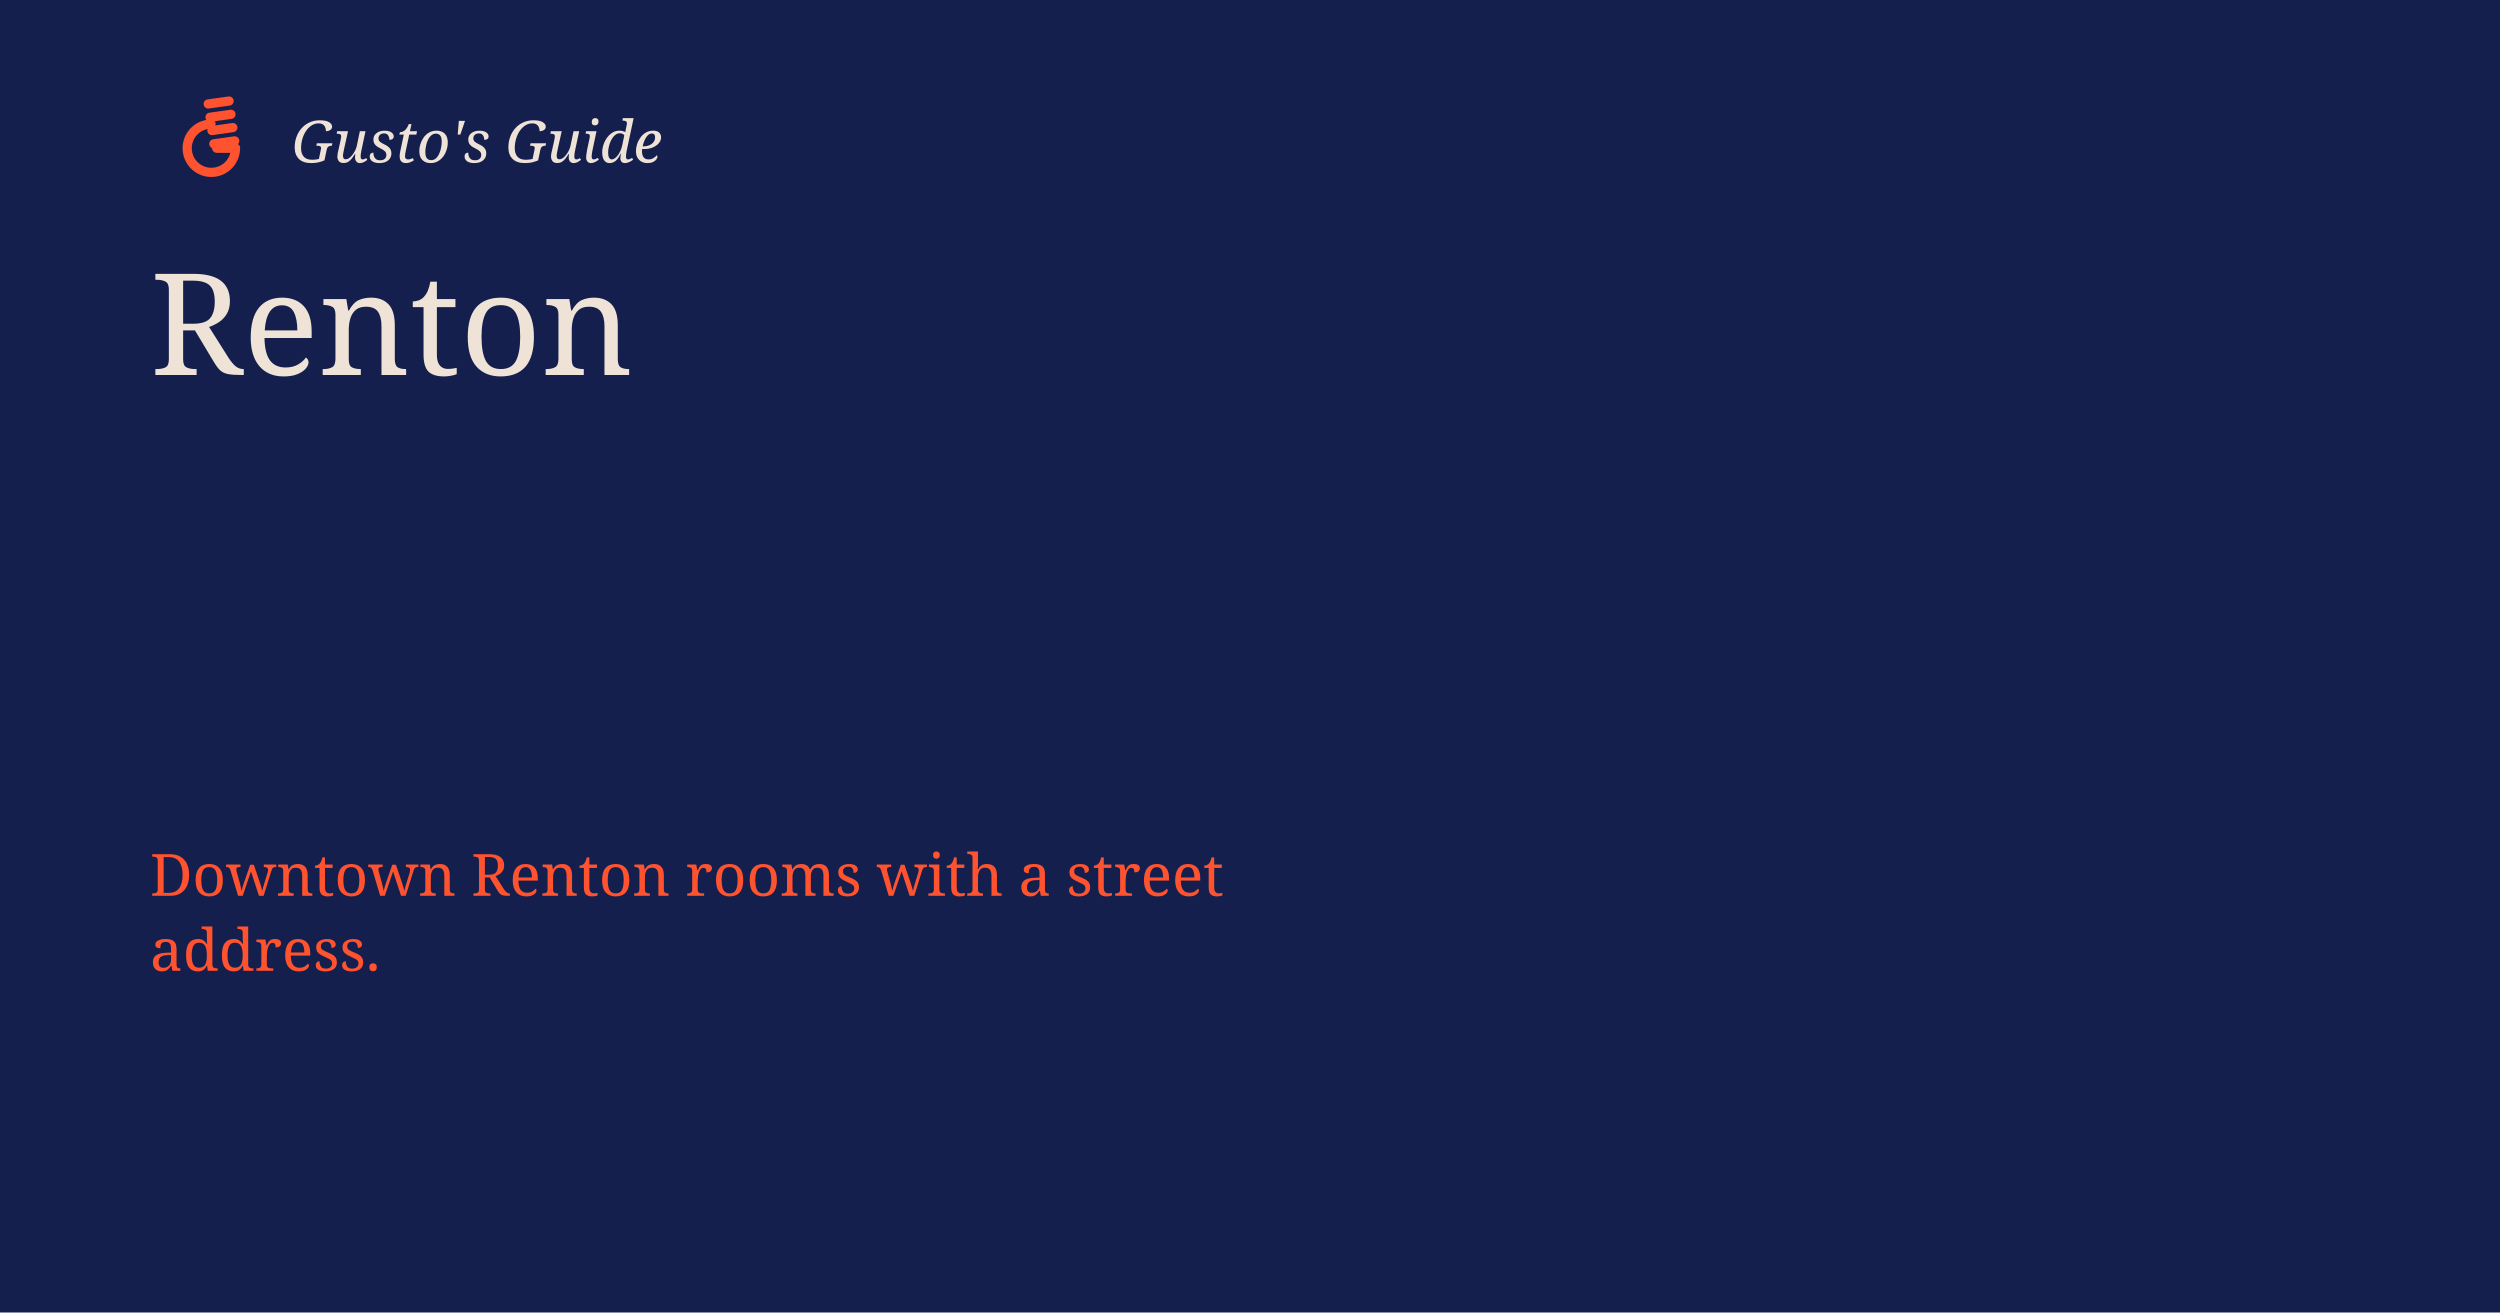
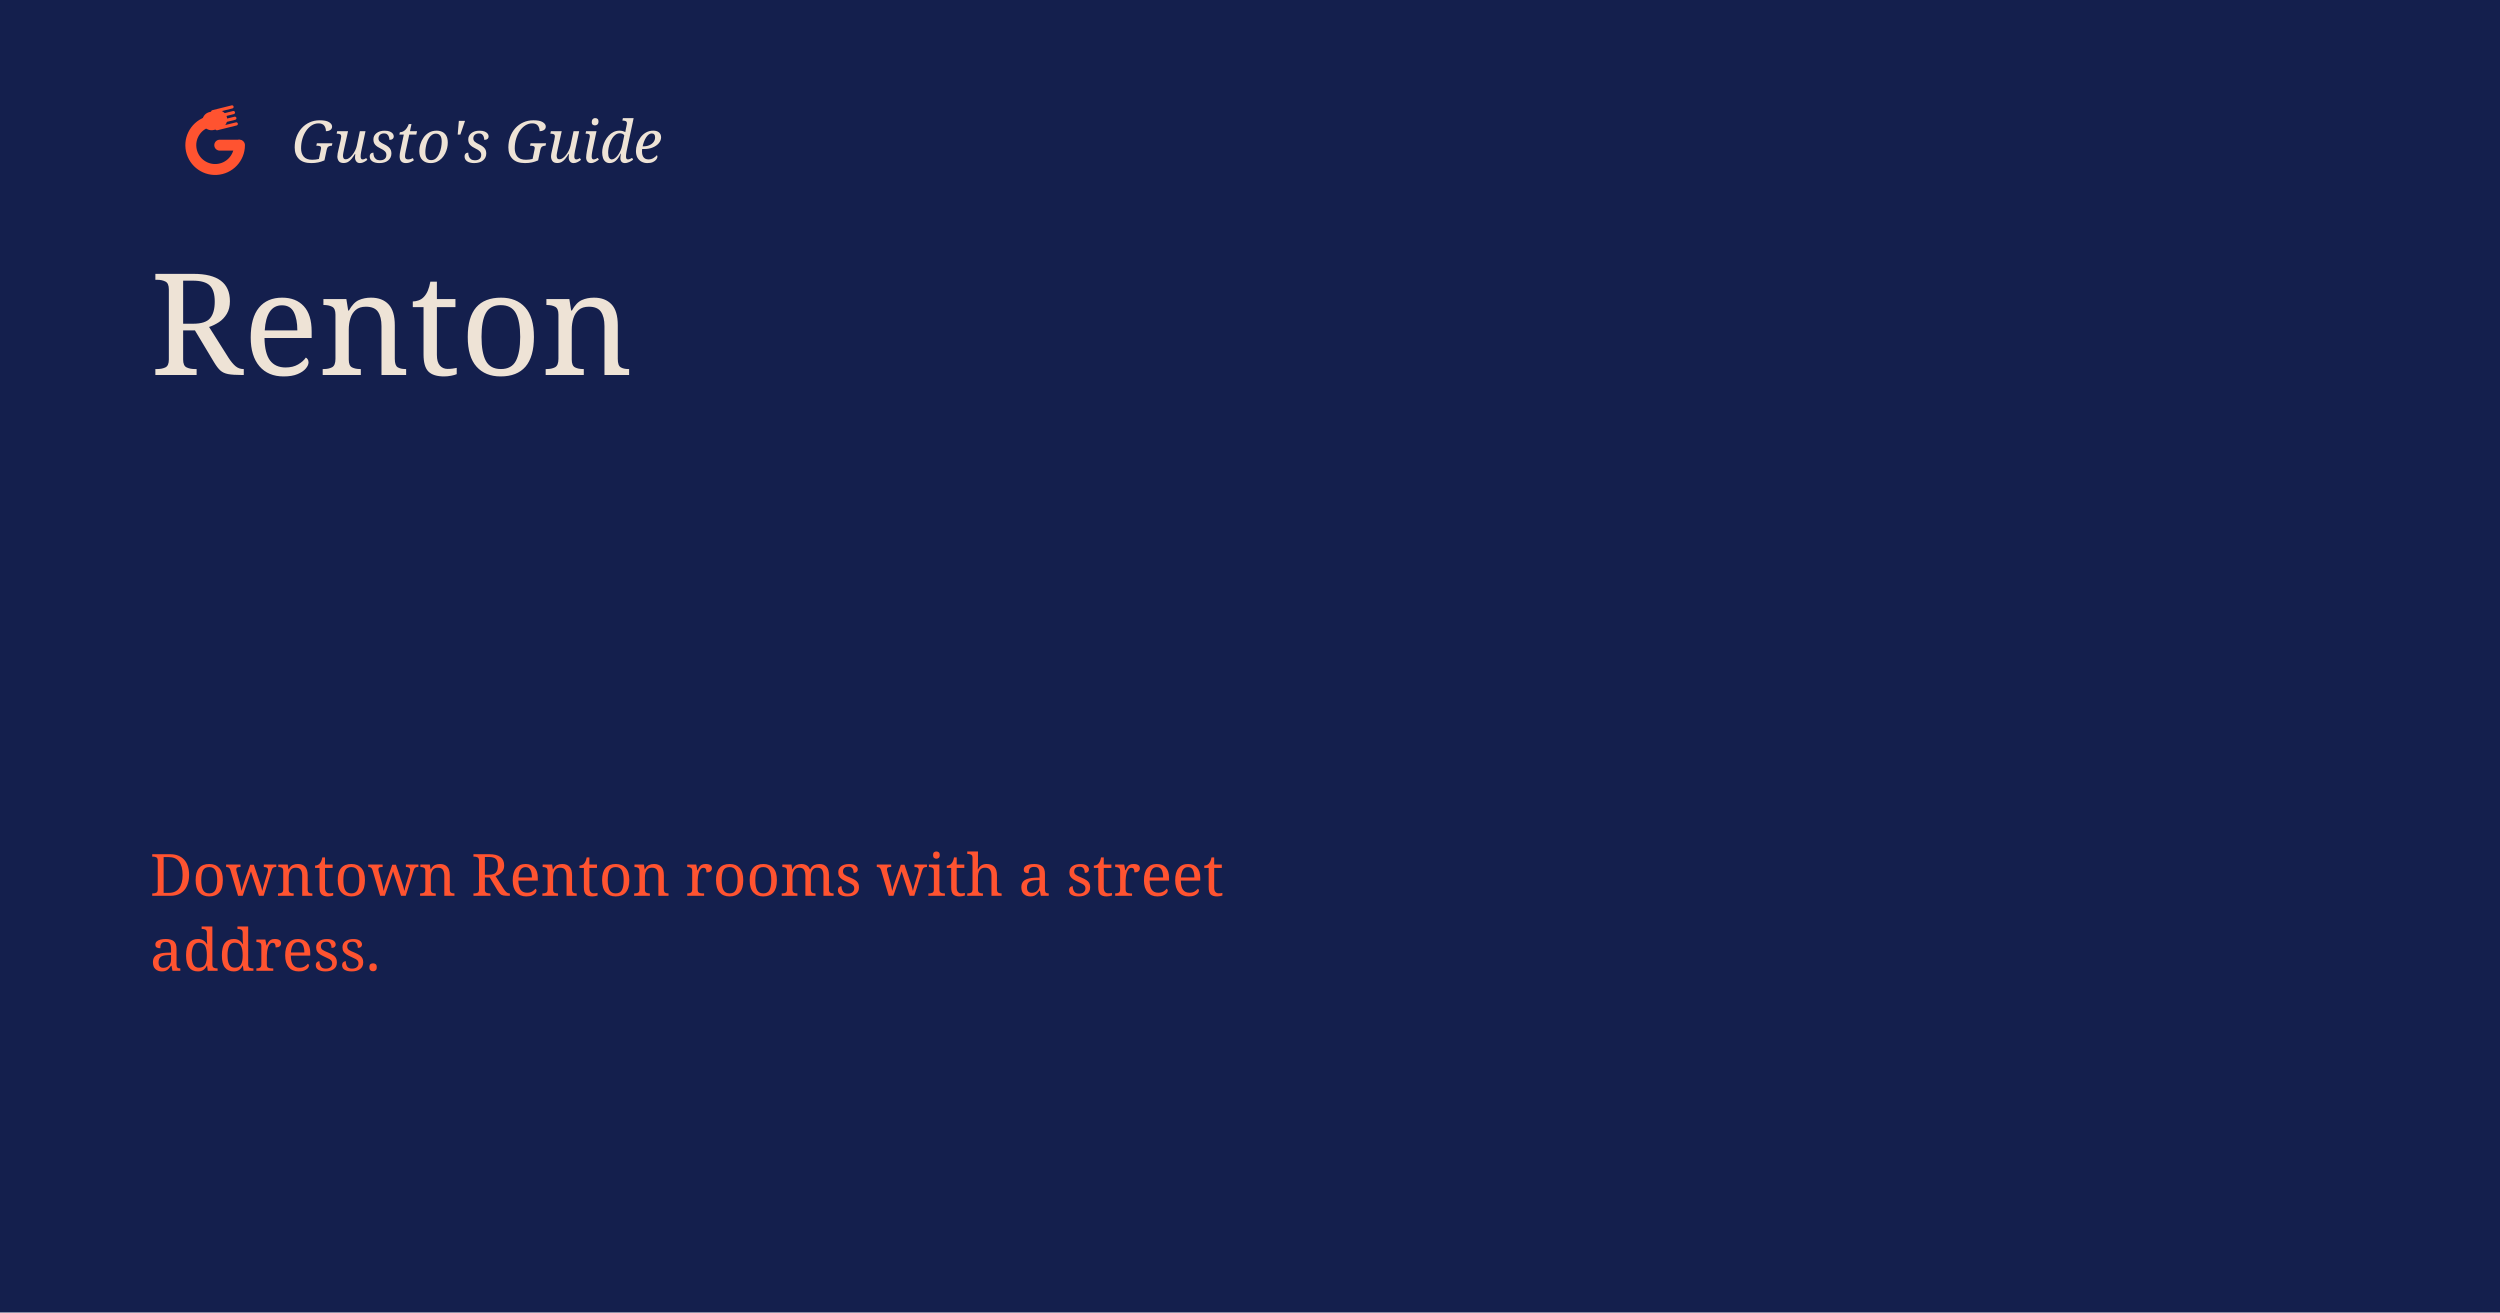
<svg xmlns="http://www.w3.org/2000/svg" width="1200" height="630" viewBox="0 0 1200 630">
  <rect width="1200" height="630" fill="#141F4D" />
  <g transform="translate(72 36) scale(0.92)">
-     <g transform="translate(9.6 -0.99)" fill="none" stroke="#FF5330" stroke-width="4.8" stroke-linecap="round" stroke-linejoin="round">
-       <path d="M 35 39.2 A 12.6 12.6 0 1 1 20.65 26.72 L 22.23 26.5" />
-       <path d="M 35 39.2 L 25.2 39.2" />
-       <path d="M 20.77 16.1 L 31.66 14.57 M 21.74 23.03 L 32.64 21.5 M 22.72 29.97 L 33.61 28.43 M 23.69 36.9 L 34.59 35.37" />
+     <g transform="translate(10.59 -0.99)">
+       <path d="M 36.1 37.6 A 12.7 12.7 0 1 1 21.19 25.09" fill="none" stroke="#FF5330" stroke-width="5.7" stroke-linecap="round" />
+       <path d="M 35.64 37.6 L 25.8 37.6" fill="none" stroke="#FF5330" stroke-width="5.7" stroke-linecap="round" />
+       <path d="M 21.19 25.09 L 22.46 24.78" fill="none" stroke="#FF5330" stroke-width="5.7" stroke-linecap="round" />
+       <path d="M 21.53 25.01 L 24.88 24.17" fill="none" stroke="#FF5330" stroke-width="9.6" stroke-linecap="round" />
+       <path d="M 22.13 20.15 L 32.22 17.63 M 22.86 23.11 L 32.95 20.59 M 23.6 26.06 L 33.69 23.55 M 24.34 29.02 L 34.43 26.51" fill="none" stroke="#FF5330" stroke-width="1.65" stroke-linecap="round" />
    </g>
  </g>
  <text x="140" y="78" fill="#EEE3D6" font-family="Georgia, serif" font-size="28" font-style="italic">Gusto's Guide</text>
  <text x="72" y="180" fill="#EEE3D6" font-family="Georgia, serif" font-size="68">Renton</text>
  <text x="72" y="430" fill="#FF5330" font-family="Georgia, serif" font-size="28">Downtown Renton rooms with a street</text>
  <text x="72" y="466" fill="#FF5330" font-family="Georgia, serif" font-size="28">address.</text>
</svg>
